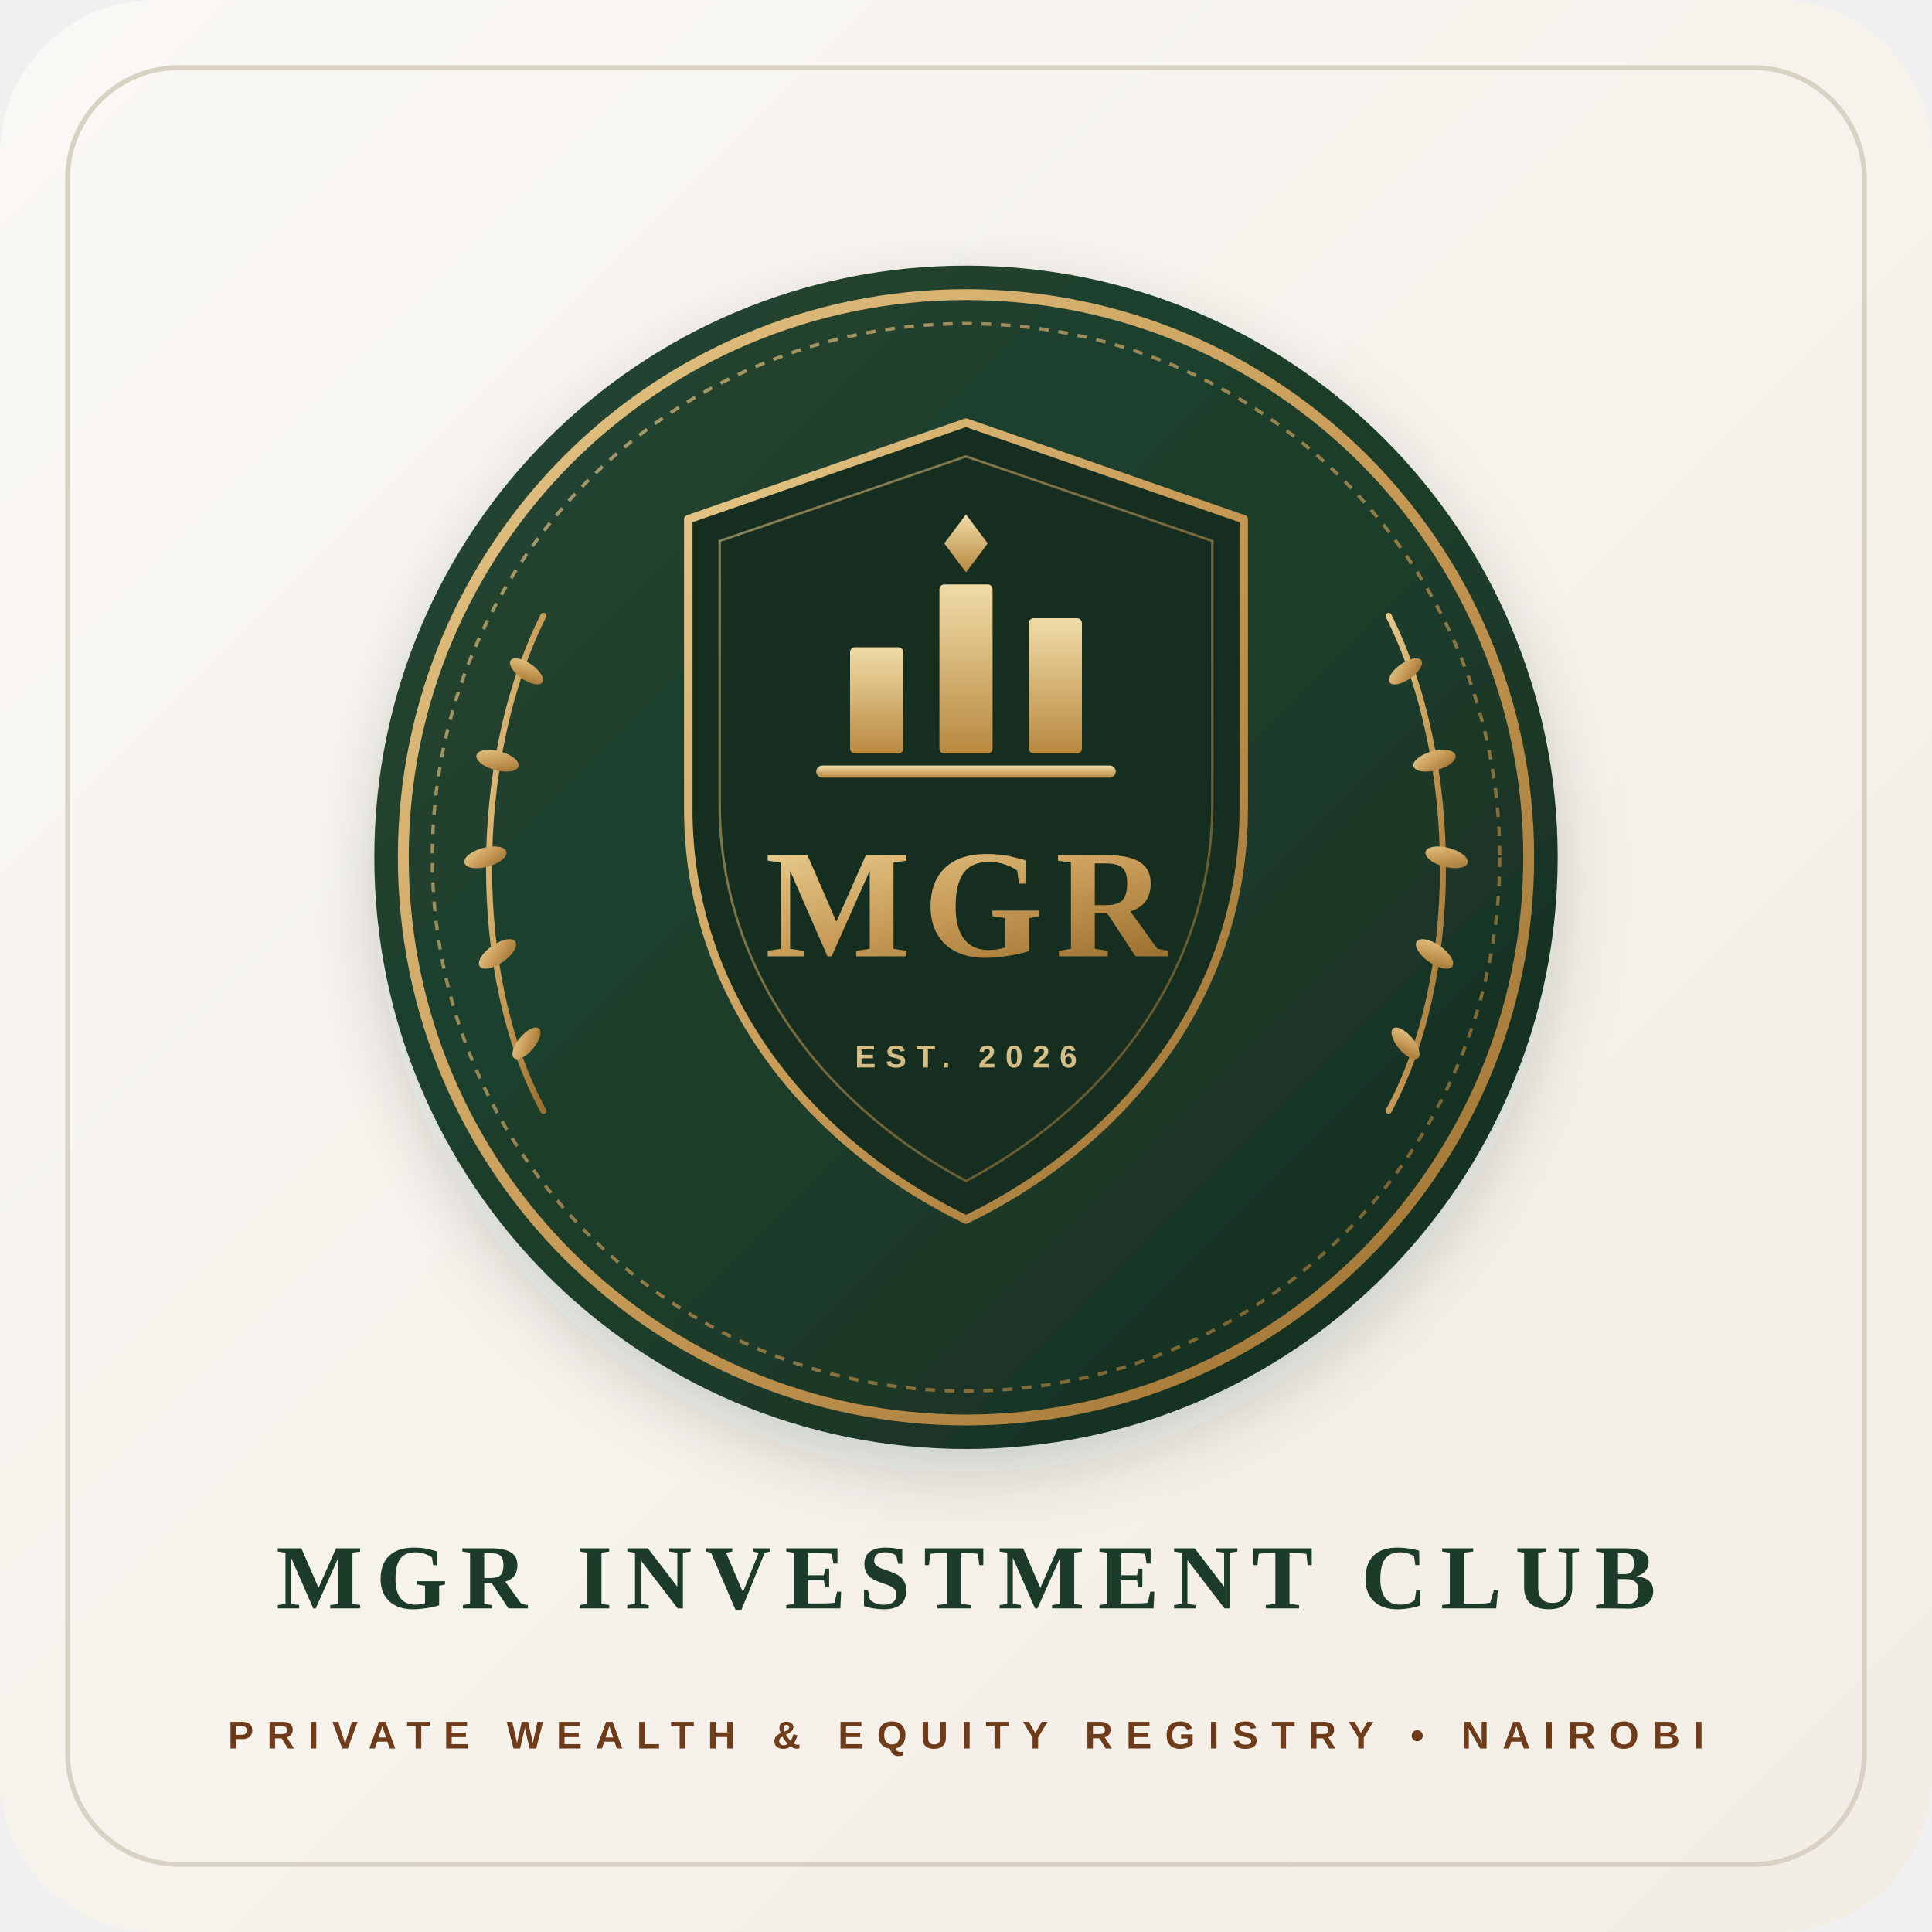
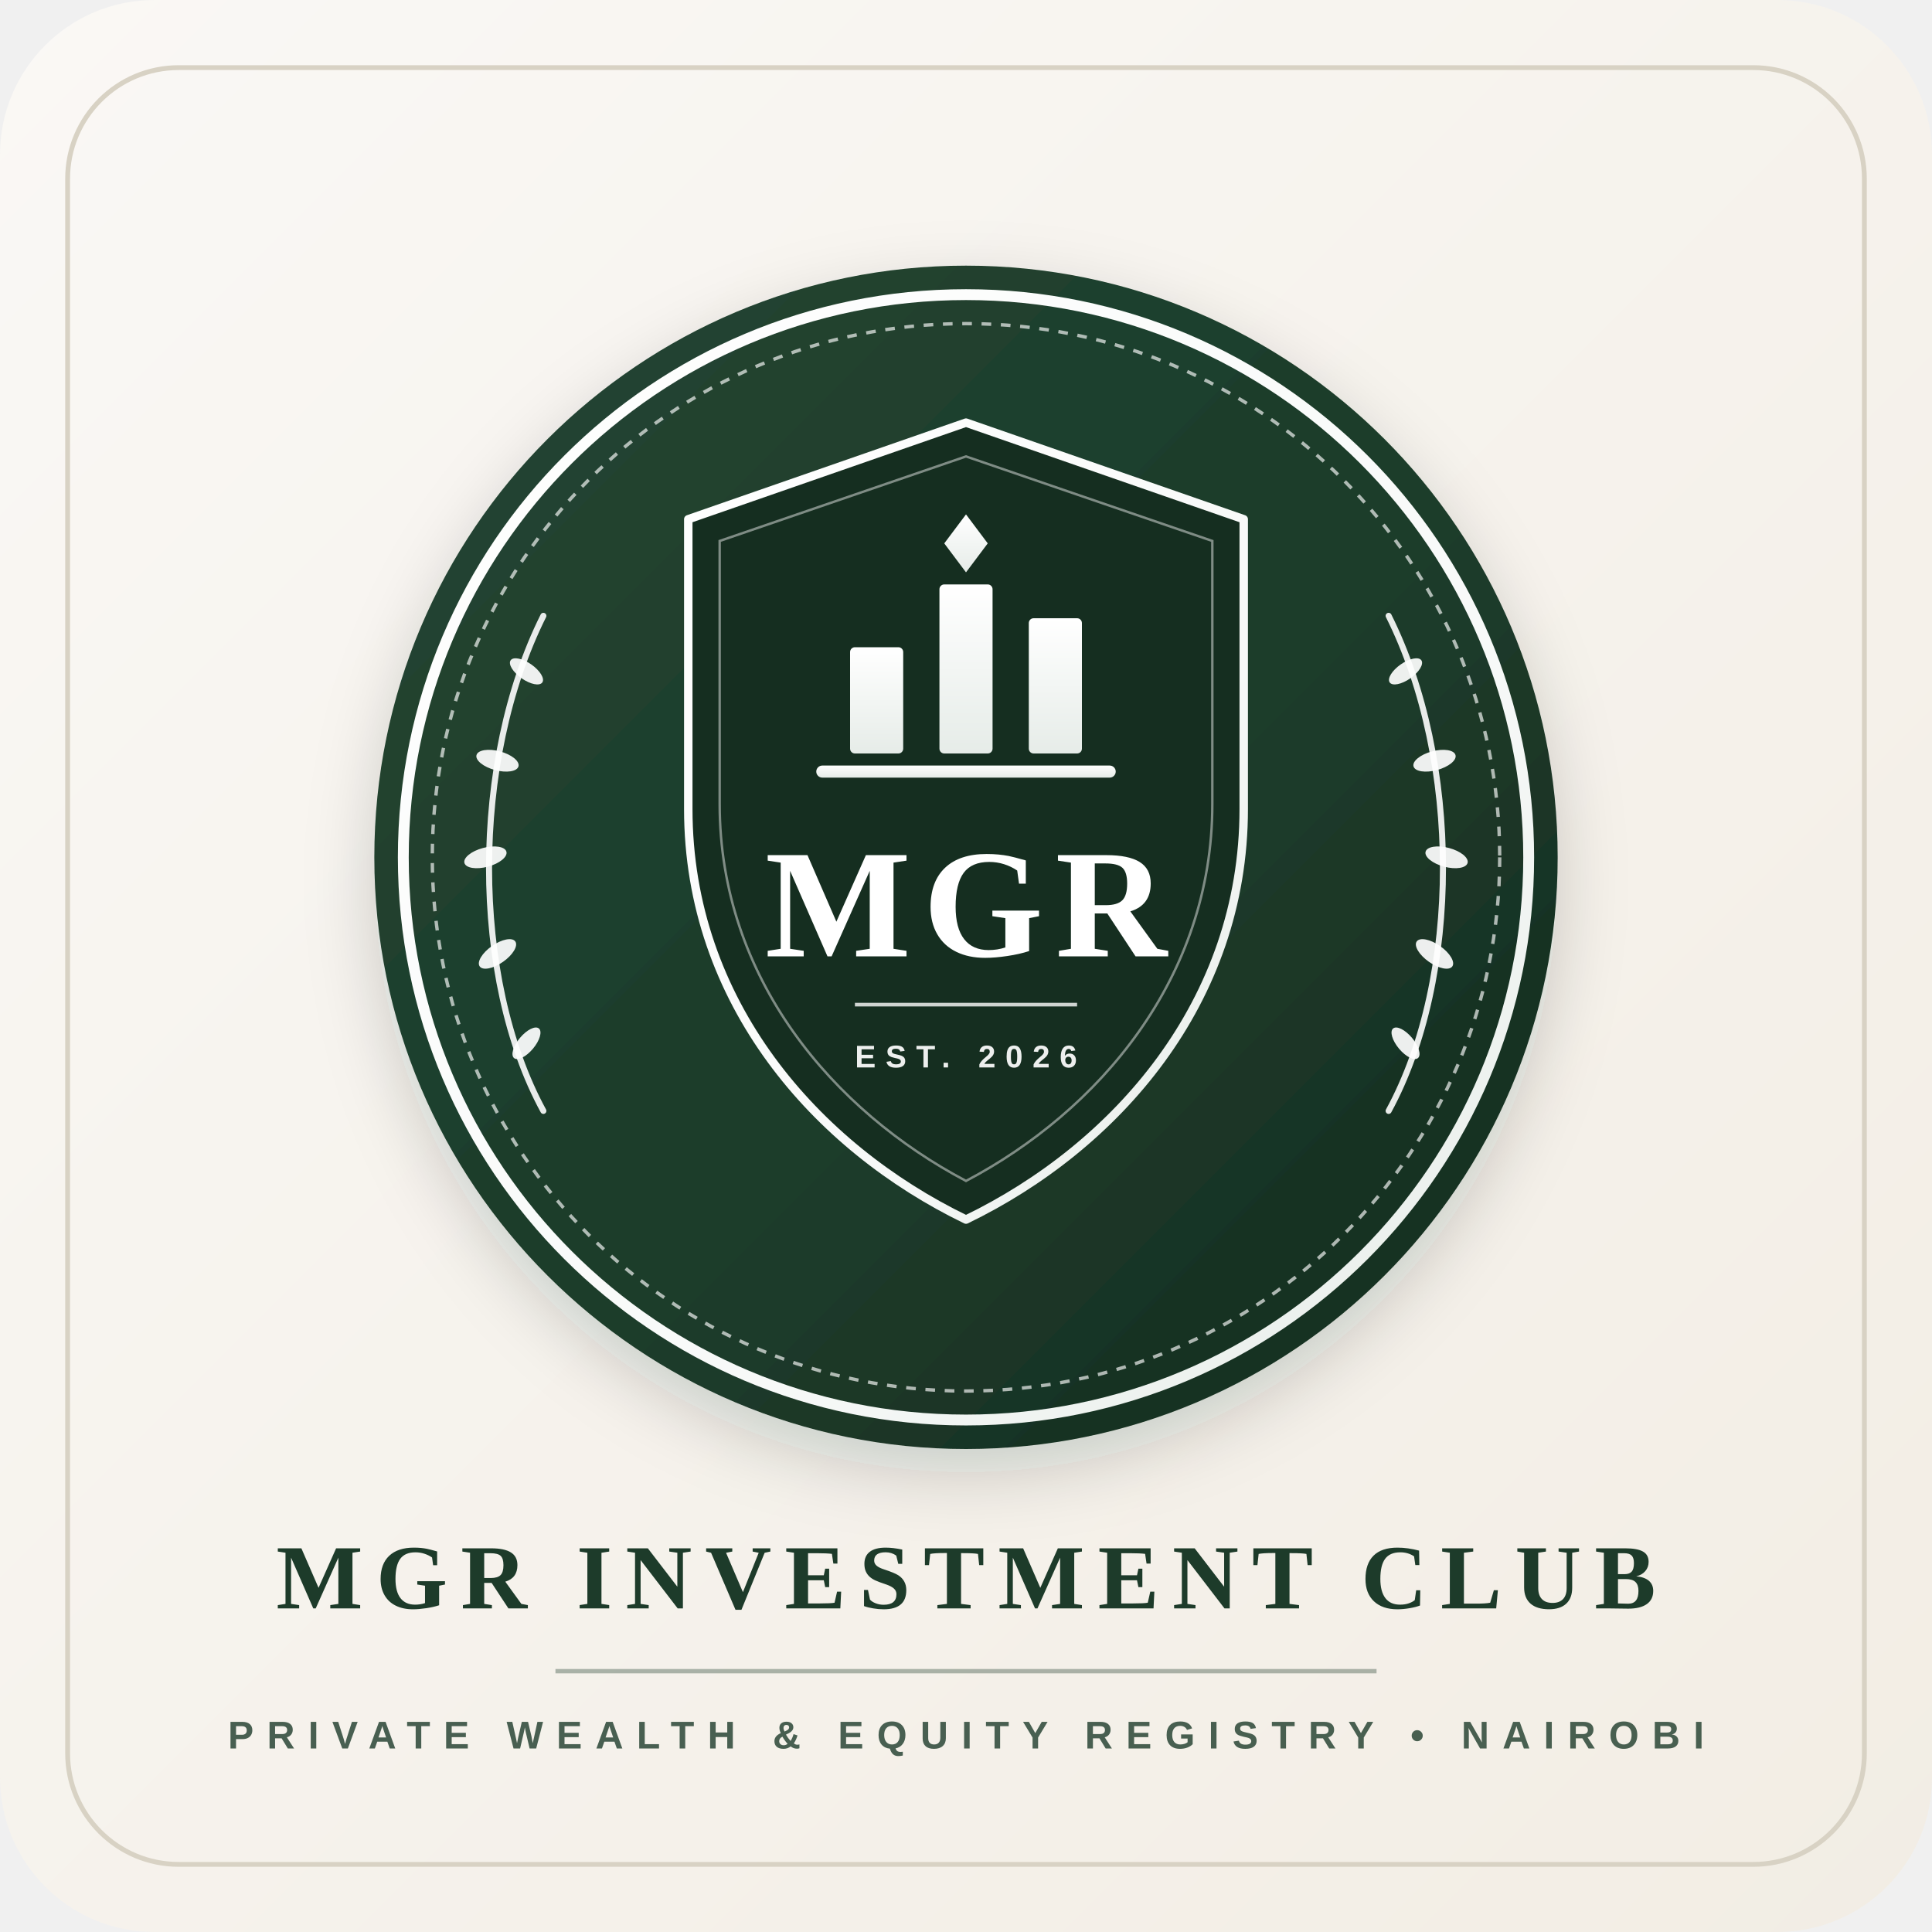
<svg xmlns="http://www.w3.org/2000/svg" viewBox="0 0 800 800" width="800" height="800">
  <defs>
    <linearGradient id="bgGrad" x1="0%" y1="0%" x2="100%" y2="100%">
      <stop offset="0%" stop-color="#FAF8F5" />
      <stop offset="100%" stop-color="#F2EDE4" />
    </linearGradient>
    <linearGradient id="forestGrad" x1="0%" y1="0%" x2="100%" y2="100%">
      <stop offset="0%" stop-color="#224632" />
      <stop offset="60%" stop-color="#1D3B2A" />
      <stop offset="100%" stop-color="#13291D" />
    </linearGradient>
-     <linearGradient id="goldGrad" x1="0%" y1="0%" x2="100%" y2="100%">
-       <stop offset="0%" stop-color="#E6C98B" />
-       <stop offset="50%" stop-color="#C89B57" />
-       <stop offset="100%" stop-color="#9A6F2E" />
+     <linearGradient id="whiteGrad" x1="0%" y1="0%" x2="100%" y2="100%">
+       <stop offset="0%" stop-color="#FFFFFF" />
+       <stop offset="65%" stop-color="#F7F9F8" />
+       <stop offset="100%" stop-color="#E4EBE6" />
    </linearGradient>
-     <linearGradient id="goldSoft" x1="0%" y1="0%" x2="0%" y2="100%">
-       <stop offset="0%" stop-color="#F0DCA8" />
-       <stop offset="100%" stop-color="#B88940" />
+     <linearGradient id="whiteSoft" x1="0%" y1="0%" x2="0%" y2="100%">
+       <stop offset="0%" stop-color="#FFFFFF" />
+       <stop offset="100%" stop-color="#E6ECE8" />
    </linearGradient>
    <filter id="softShadow" x="-15%" y="-15%" width="130%" height="130%">
      <feDropShadow dx="0" dy="10" stdDeviation="14" flood-color="#13291D" flood-opacity="0.18" />
    </filter>
  </defs>
  <rect width="800" height="800" rx="64" fill="url(#bgGrad)" />
  <rect x="28" y="28" width="744" height="744" rx="46" fill="none" stroke="#D8D2C4" stroke-width="2" />
  <g filter="url(#softShadow)">
    <circle cx="400" cy="355" r="245" fill="url(#forestGrad)" />
  </g>
-   <circle cx="400" cy="355" r="233" fill="none" stroke="url(#goldGrad)" stroke-width="4.5" />
-   <circle cx="400" cy="355" r="221" fill="none" stroke="url(#goldGrad)" stroke-width="1.4" stroke-opacity="0.7" stroke-dasharray="4 4" />
-   <path d="M 400 175 L 515 215 L 515 335 C 515 415, 462 475, 400 505 C 338 475, 285 415, 285 335 L 285 215 Z" fill="#152E20" stroke="url(#goldGrad)" stroke-width="3.5" stroke-linejoin="round" />
-   <path d="M 400 189 L 502 224 L 502 333 C 502 405, 455 460, 400 489 C 345 460, 298 405, 298 333 L 298 224 Z" fill="none" stroke="url(#goldGrad)" stroke-width="1" stroke-opacity="0.55" />
-   <g fill="url(#goldSoft)">
+   <circle cx="400" cy="355" r="233" fill="none" stroke="url(#whiteGrad)" stroke-width="4.5" />
+   <circle cx="400" cy="355" r="221" fill="none" stroke="#FFFFFF" stroke-width="1.4" stroke-opacity="0.65" stroke-dasharray="4 4" />
+   <path d="M 400 175 L 515 215 L 515 335 C 515 415, 462 475, 400 505 C 338 475, 285 415, 285 335 L 285 215 Z" fill="#152E20" stroke="url(#whiteGrad)" stroke-width="3.5" stroke-linejoin="round" />
+   <path d="M 400 189 L 502 224 L 502 333 C 502 405, 455 460, 400 489 C 345 460, 298 405, 298 333 L 298 224 Z" fill="none" stroke="#FFFFFF" stroke-width="1" stroke-opacity="0.45" />
+   <g fill="url(#whiteSoft)">
    <rect x="352" y="268" width="22" height="44" rx="2" />
    <rect x="389" y="242" width="22" height="70" rx="2" />
    <rect x="426" y="256" width="22" height="56" rx="2" />
    <rect x="338" y="317" width="124" height="5" rx="2.5" />
    <polygon points="400,213 409,225 400,237 391,225" />
  </g>
-   <text x="400" y="396" text-anchor="middle" font-family="Georgia, 'Times New Roman', serif" font-size="64" font-weight="700" letter-spacing="5" fill="url(#goldGrad)">MGR</text>
-   <line x1="354" y1="416" x2="446" y2="416" stroke="url(#goldGrad)" stroke-width="1.5" stroke-opacity="0.8" />
-   <text x="400" y="442" text-anchor="middle" font-family="'Segoe UI', Arial, sans-serif" font-size="13" font-weight="700" letter-spacing="4" fill="#E6C98B" opacity="0.92">EST. 2026</text>
-   <g fill="none" stroke="url(#goldGrad)" stroke-width="2.5" stroke-linecap="round">
+   <text x="400" y="396" text-anchor="middle" font-family="Georgia, 'Times New Roman', serif" font-size="64" font-weight="700" letter-spacing="5" fill="#FFFFFF">MGR</text>
+   <line x1="354" y1="416" x2="446" y2="416" stroke="#FFFFFF" stroke-width="1.5" stroke-opacity="0.8" />
+   <text x="400" y="442" text-anchor="middle" font-family="'Segoe UI', Arial, sans-serif" font-size="13" font-weight="700" letter-spacing="4" fill="#FFFFFF" opacity="0.92">EST. 2026</text>
+   <g fill="none" stroke="#FFFFFF" stroke-width="2.5" stroke-linecap="round" opacity="0.9">
    <path d="M 225 460 C 195 405, 195 315, 225 255" />
    <path d="M 575 460 C 605 405, 605 315, 575 255" />
  </g>
-   <g fill="url(#goldGrad)">
+   <g fill="#FFFFFF" opacity="0.92">
    <ellipse cx="206" cy="395" rx="9" ry="4" transform="rotate(-35 206 395)" />
    <ellipse cx="201" cy="355" rx="9" ry="4" transform="rotate(-15 201 355)" />
    <ellipse cx="206" cy="315" rx="9" ry="4" transform="rotate(15 206 315)" />
    <ellipse cx="218" cy="278" rx="8" ry="3.5" transform="rotate(35 218 278)" />
    <ellipse cx="218" cy="432" rx="8" ry="3.5" transform="rotate(-50 218 432)" />
    <ellipse cx="594" cy="395" rx="9" ry="4" transform="rotate(35 594 395)" />
    <ellipse cx="599" cy="355" rx="9" ry="4" transform="rotate(15 599 355)" />
    <ellipse cx="594" cy="315" rx="9" ry="4" transform="rotate(-15 594 315)" />
    <ellipse cx="582" cy="278" rx="8" ry="3.5" transform="rotate(-35 582 278)" />
    <ellipse cx="582" cy="432" rx="8" ry="3.5" transform="rotate(50 582 432)" />
  </g>
  <text x="400" y="666" text-anchor="middle" font-family="Georgia, 'Times New Roman', serif" font-size="38" font-weight="700" letter-spacing="5.5" fill="#1D3B2A">MGR INVESTMENT CLUB</text>
-   <line x1="230" y1="692" x2="570" y2="692" stroke="url(#goldGrad)" stroke-width="2" />
-   <text x="400" y="724" text-anchor="middle" font-family="'Segoe UI', Arial, sans-serif" font-size="16" font-weight="700" letter-spacing="5.5" fill="#6E3C1B">PRIVATE WEALTH &amp; EQUITY REGISTRY • NAIROBI</text>
+   <line x1="230" y1="692" x2="570" y2="692" stroke="#1D3B2A" stroke-width="1.8" stroke-opacity="0.35" />
+   <text x="400" y="724" text-anchor="middle" font-family="'Segoe UI', Arial, sans-serif" font-size="16" font-weight="700" letter-spacing="5.5" fill="#1D3B2A" opacity="0.8">PRIVATE WEALTH &amp; EQUITY REGISTRY • NAIROBI</text>
</svg>
